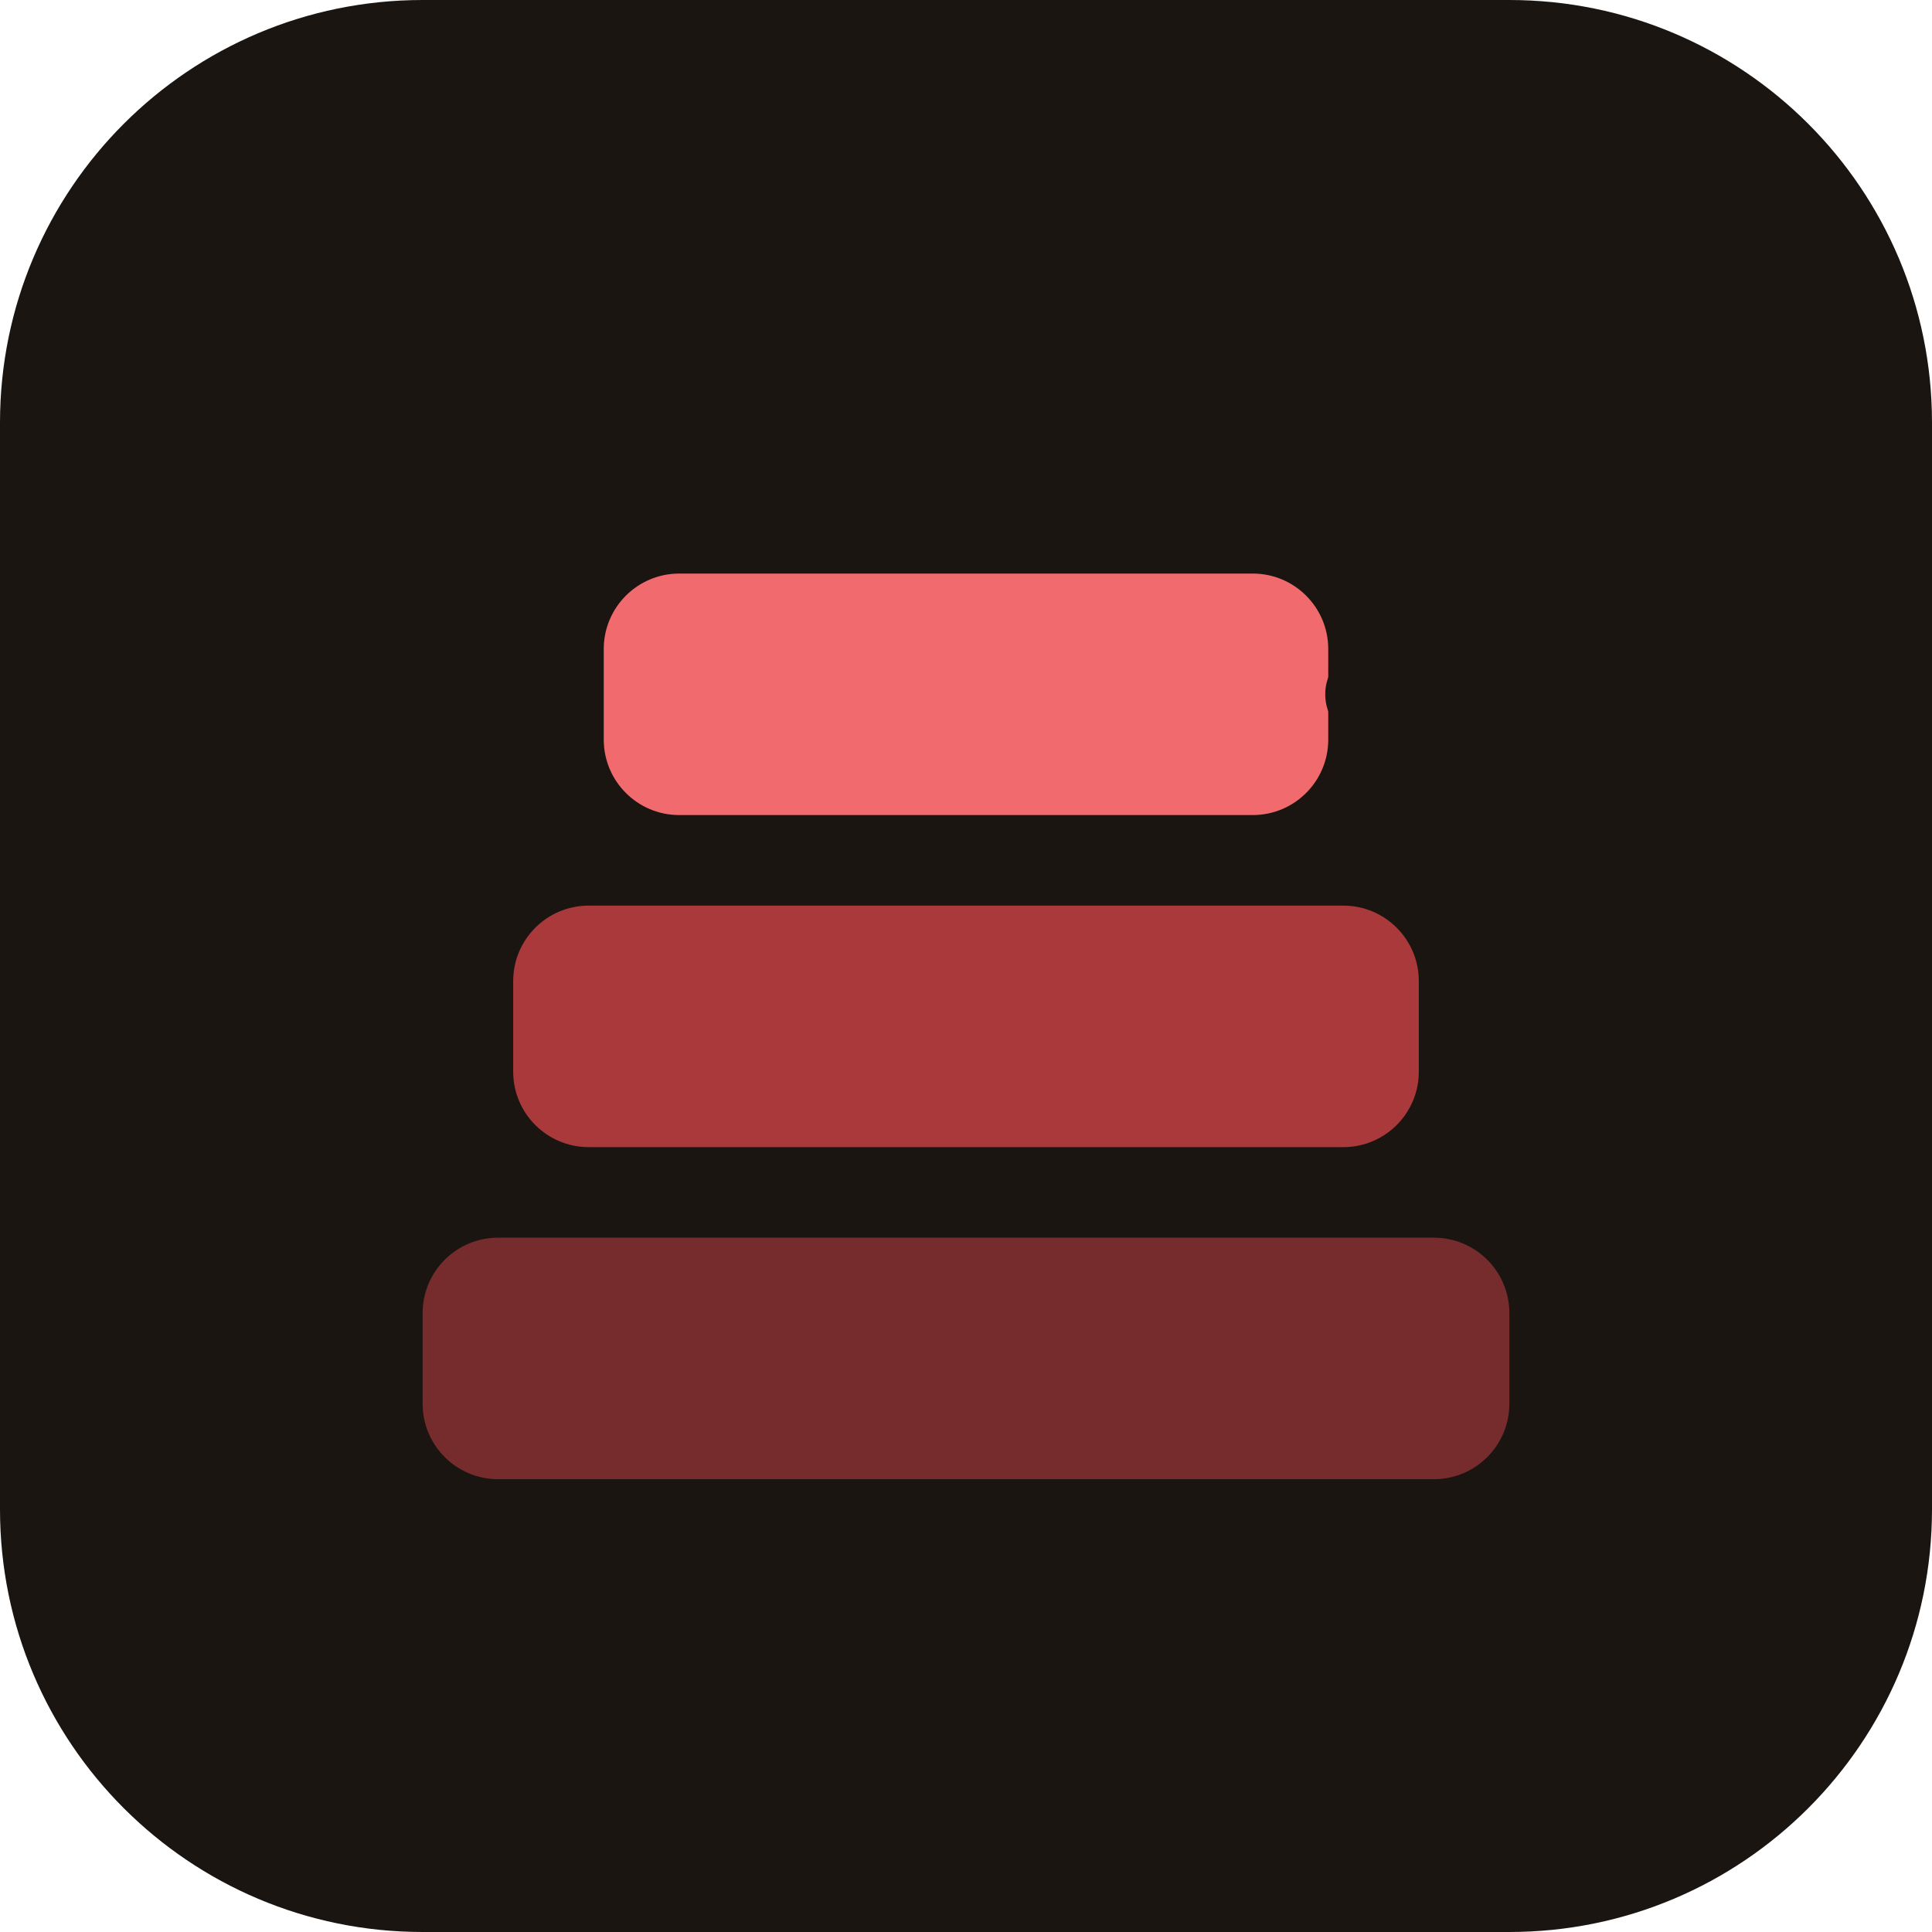
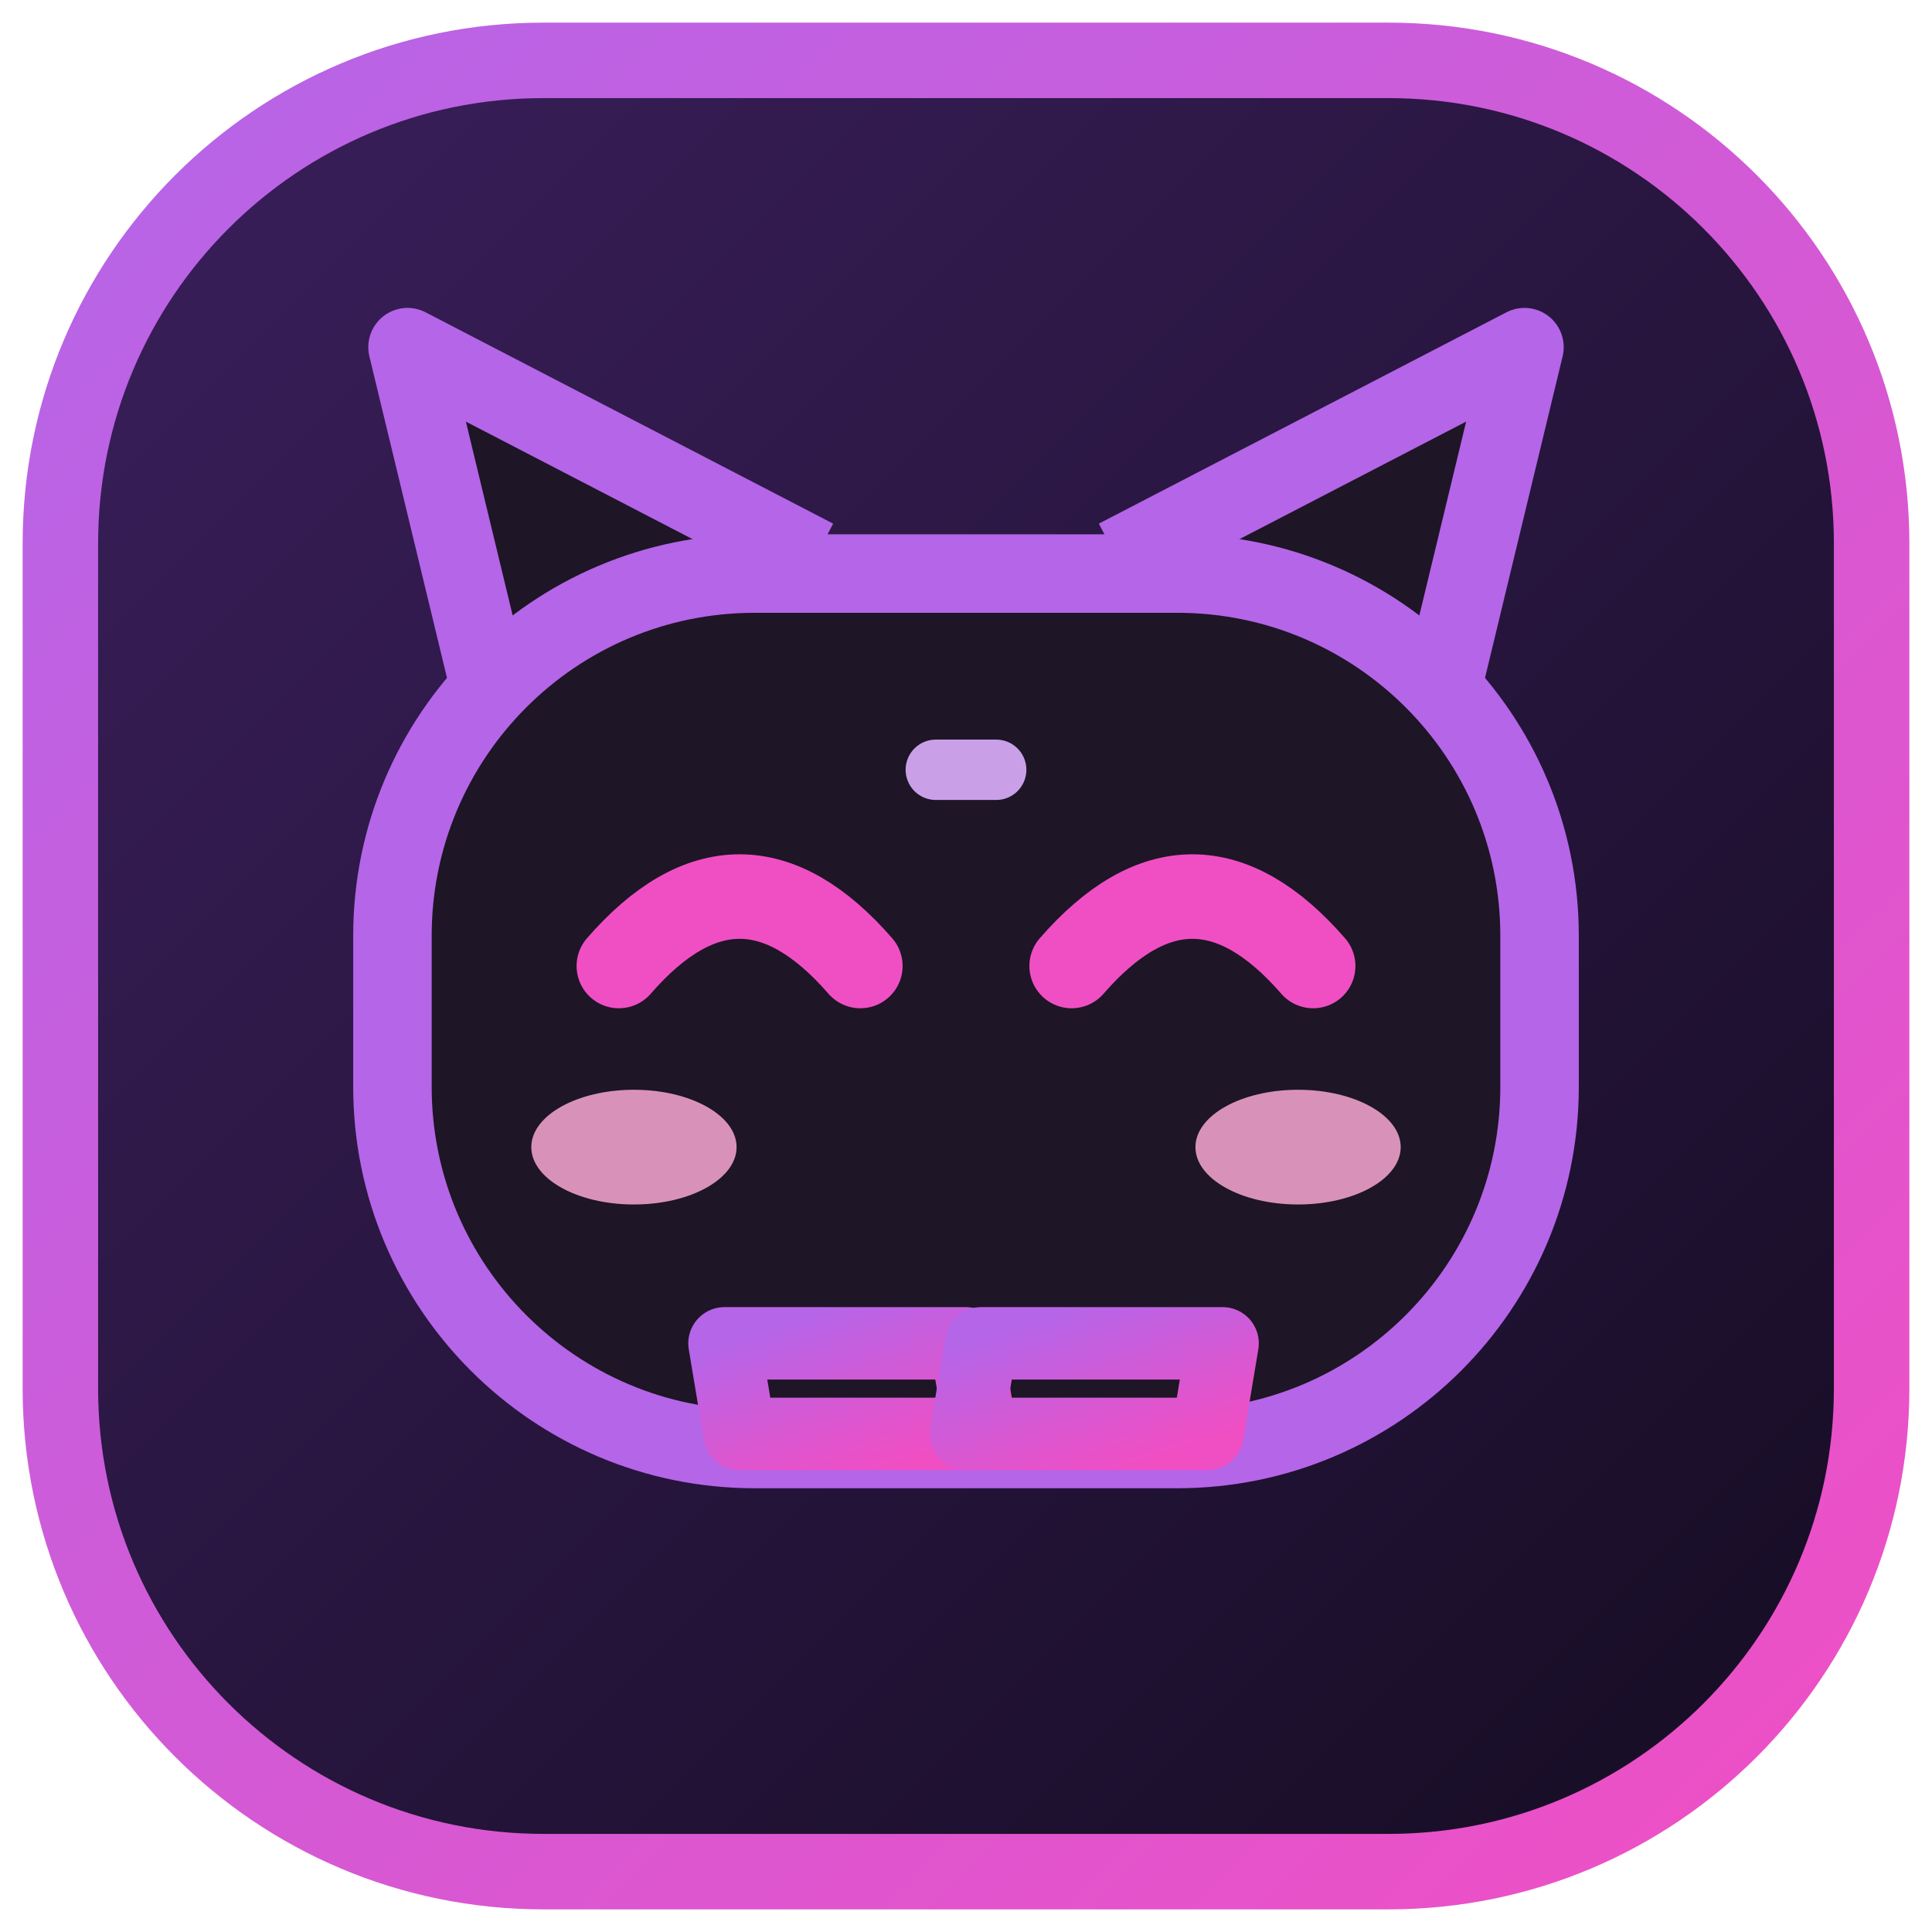
- <svg xmlns="http://www.w3.org/2000/svg" viewBox="0 0 64 64" fill="none">
-   <rect width="64" height="64" rx="14" fill="#1b1512" />
-   <rect x="14" y="41" width="36" height="8" rx="2.5" fill="#e5484d" opacity="0.45" />
-   <rect x="17" y="30" width="30" height="8" rx="2.5" fill="#e5484d" opacity="0.7" />
-   <rect x="20" y="19" width="24" height="8" rx="2.5" fill="#f16a6e" />
-   <circle cx="45.5" cy="23" r="1.6" fill="#1b1512" />
+ <svg xmlns="http://www.w3.org/2000/svg" width="64" height="64" viewBox="0 0 64 64">
+   <defs>
+     <linearGradient id="bg" x1="0" y1="0" x2="1" y2="1">
+       <stop offset="0" stop-color="#3b1f5c" />
+       <stop offset="1" stop-color="#150c22" />
+     </linearGradient>
+     <linearGradient id="neon" x1="0" y1="0" x2="1" y2="1">
+       <stop offset="0" stop-color="#b565e8" />
+       <stop offset="1" stop-color="#f04fc4" />
+     </linearGradient>
+   </defs>
+   <rect x="2" y="2" width="60" height="60" rx="16" fill="url(#bg)" stroke="url(#neon)" stroke-width="2.5" />
+   <path d="M17 26 L13.5 11.5 L27 18.5" fill="#1e1526" stroke="#b565e8" stroke-width="2.6" stroke-linejoin="round" />
+   <path d="M47 26 L50.5 11.5 L37 18.5" fill="#1e1526" stroke="#b565e8" stroke-width="2.6" stroke-linejoin="round" />
+   <rect x="13" y="19" width="38" height="29" rx="12" fill="#1e1526" stroke="#b565e8" stroke-width="2.6" />
+   <path d="M20.5 32 q4 -4.6 8 0" fill="none" stroke="#f04fc4" stroke-width="2.8" stroke-linecap="round" />
+   <path d="M35.5 32 q4 -4.6 8 0" fill="none" stroke="#f04fc4" stroke-width="2.8" stroke-linecap="round" />
+   <ellipse cx="21" cy="38" rx="3.4" ry="1.9" fill="#f9a8d4" opacity="0.85" />
+   <ellipse cx="43" cy="38" rx="3.4" ry="1.9" fill="#f9a8d4" opacity="0.85" />
+   <path d="M24 44.5 h8 l0.5 3 h-8 z" fill="none" stroke="url(#neon)" stroke-width="2.4" stroke-linejoin="round" />
+   <path d="M32.5 44.5 h8 l-0.5 3 h-8 z" fill="none" stroke="url(#neon)" stroke-width="2.4" stroke-linejoin="round" />
+   <path d="M31 25.5 h2" stroke="#c9a0e8" stroke-width="2" stroke-linecap="round" />
</svg>
